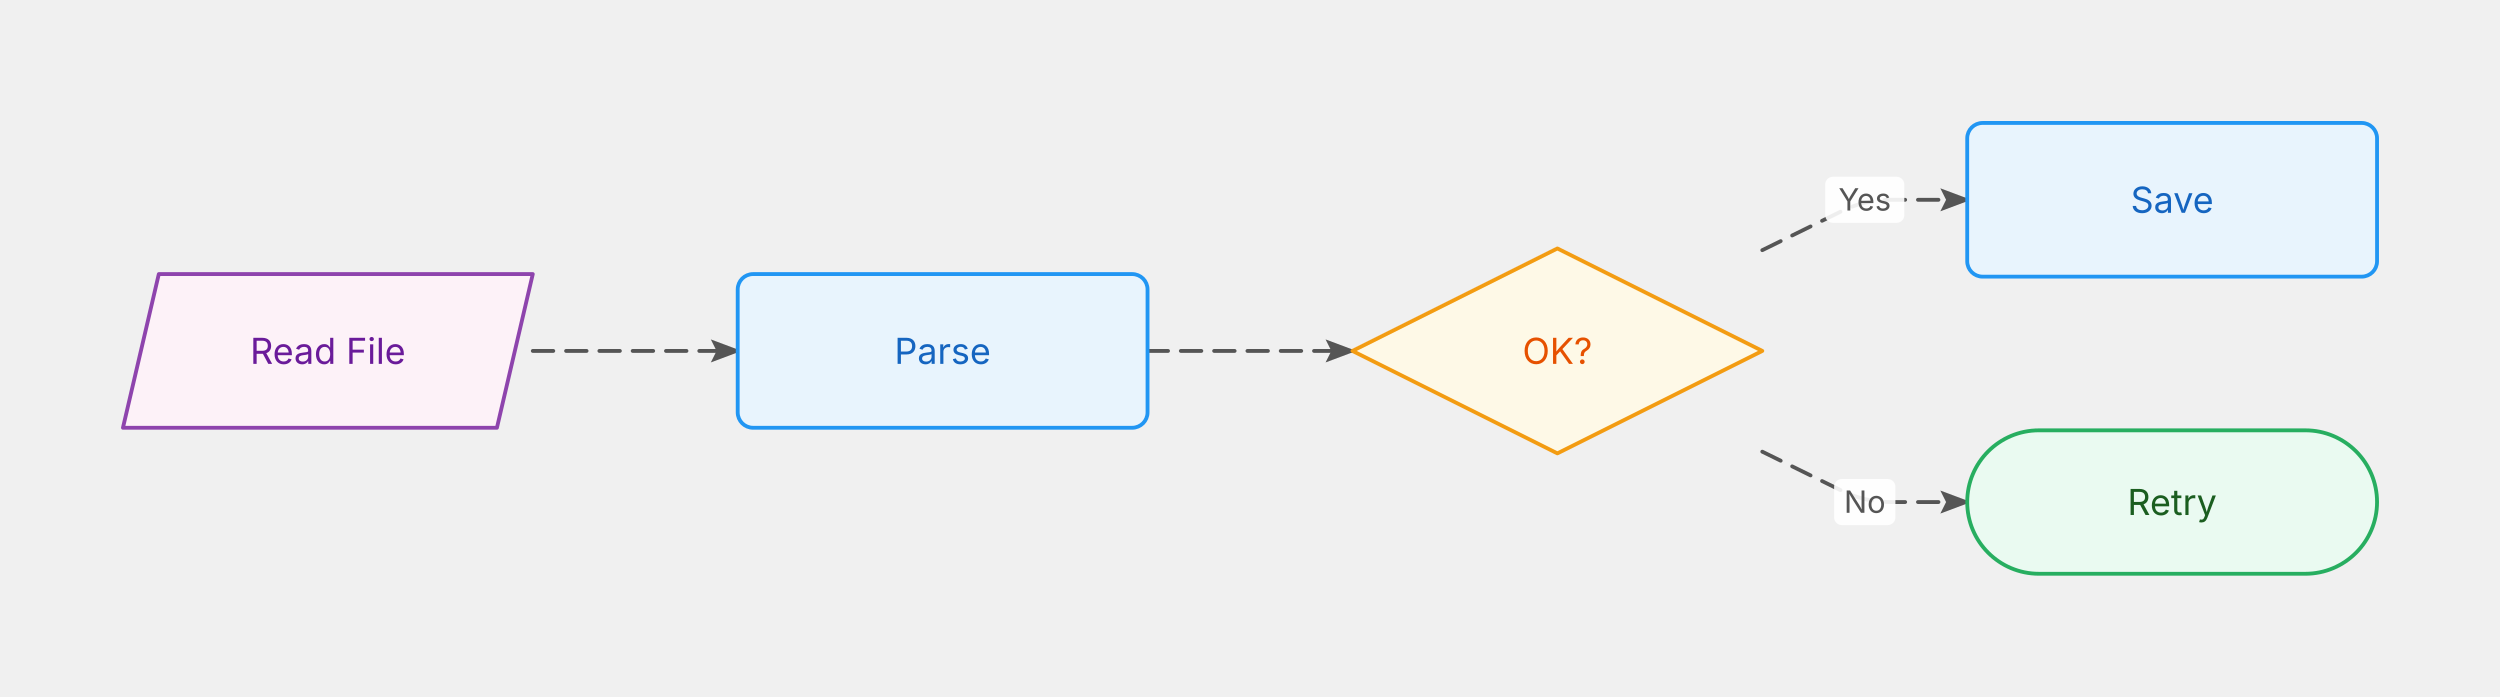
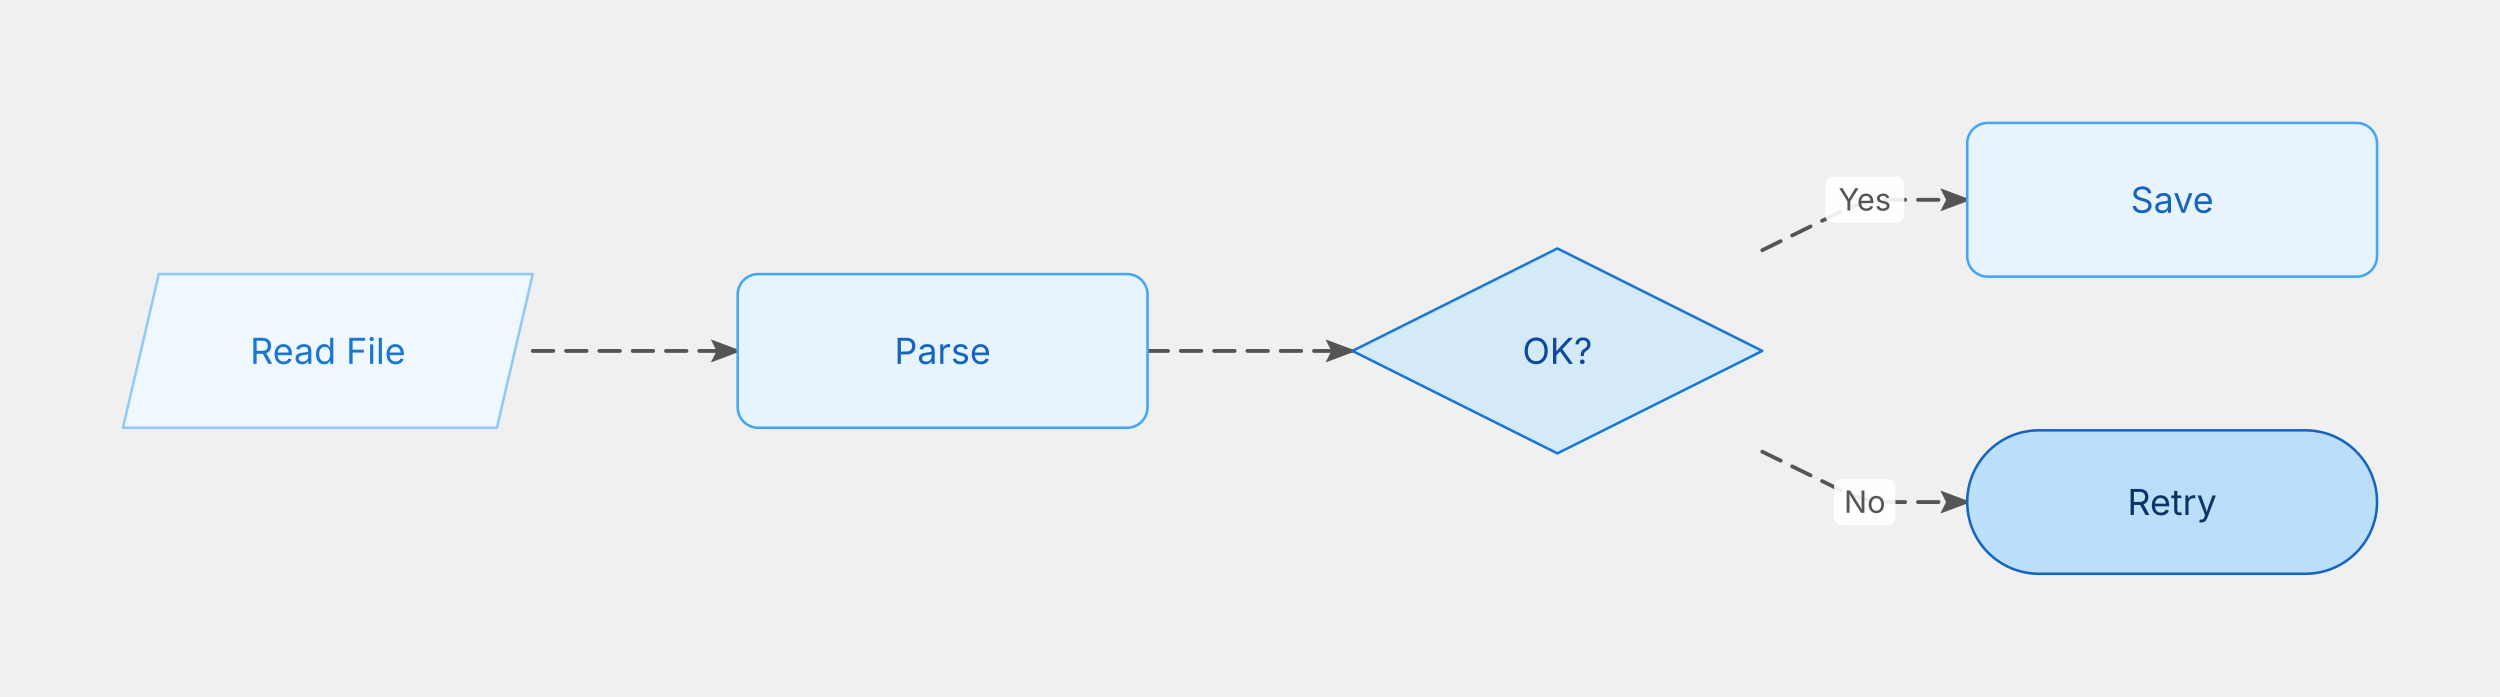
<svg xmlns="http://www.w3.org/2000/svg" width="976" height="272" viewBox="-28 -28 976 272">
  <defs>
    <marker id="fc-1-arrow" markerWidth="8" markerHeight="6" refX="7" refY="3" orient="auto" markerUnits="strokeWidth">
      <polygon points="0 0, 8 3, 0 6, 1.5 3" fill="#555555" />
    </marker>
    <style>
      @keyframes ai-fc-flow { to { stroke-dashoffset: -26; } }
      .ai-fc-edge { animation: ai-fc-flow 1.2s linear infinite; }
    </style>
  </defs>
  <g class="flowchart">
    <g class="edge" data-from="read" data-to="parse">
      <path d="M180,109 L210,109 Q220,109 230,109 L260,109" fill="none" stroke="#555555" stroke-width="1.5" stroke-linecap="round" stroke-linejoin="round" stroke-dasharray="8 5" class="ai-fc-edge" marker-end="url(#fc-1-arrow)" />
    </g>
    <g class="edge" data-from="parse" data-to="ok">
      <path d="M420,109 L450,109 Q460,109 470,109 L500,109" fill="none" stroke="#555555" stroke-width="1.5" stroke-linecap="round" stroke-linejoin="round" stroke-dasharray="8 5" class="ai-fc-edge" marker-end="url(#fc-1-arrow)" />
    </g>
    <g class="edge" data-from="ok" data-to="save">
      <path d="M660,69.667 L691.026,54.412 Q700,50 710,50 L740,50" fill="none" stroke="#555555" stroke-width="1.5" stroke-linecap="round" stroke-linejoin="round" stroke-dasharray="8 5" class="ai-fc-edge" marker-end="url(#fc-1-arrow)" />
      <rect x="684.56" y="41" width="30.88" height="18" fill="white" rx="3" opacity="0.9" />
      <text x="700" y="50" dy="0.35em" text-anchor="middle" font-family="Inter, system-ui, -apple-system, sans-serif" font-size="12" fill="#555555">Yes</text>
    </g>
    <g class="edge" data-from="ok" data-to="retry">
      <path d="M660,148.333 L691.026,163.588 Q700,168 710,168 L740,168" fill="none" stroke="#555555" stroke-width="1.5" stroke-linecap="round" stroke-linejoin="round" stroke-dasharray="8 5" class="ai-fc-edge" marker-end="url(#fc-1-arrow)" />
      <rect x="688.04" y="159" width="23.92" height="18" fill="white" rx="3" opacity="0.9" />
      <text x="700" y="168" dy="0.35em" text-anchor="middle" font-family="Inter, system-ui, -apple-system, sans-serif" font-size="12" fill="#555555">No</text>
    </g>
    <g class="node node-io" data-id="read">
-       <polygon points="34,79 180,79 166,139 20,139" fill="#fdf2f8" stroke="#8e44ad" stroke-width="1.5" stroke-linejoin="round" />
-       <text x="100" y="109" text-anchor="middle" dominant-baseline="middle" font-family="Inter, system-ui, -apple-system, sans-serif" font-size="14" fill="#6a1b9a">Read File</text>
+       <polygon points="34,79 180,79 166,139 20,139" fill="#f0f8ff" stroke="#90caf9" stroke-width="1" stroke-linejoin="round" />
+       <text x="100" y="109" text-anchor="middle" dominant-baseline="middle" font-family="Inter, system-ui, -apple-system, sans-serif" font-size="14" fill="#1976d2">Read File</text>
    </g>
    <g class="node node-process" data-id="parse">
-       <rect x="260" y="79" width="160" height="60" rx="6" ry="6" fill="#e8f4fd" stroke="#2196f3" stroke-width="1.5" />
+       <rect x="260" y="79" width="160" height="60" rx="8" ry="8" fill="#e8f4fd" stroke="#42a5f5" stroke-width="1" />
      <text x="340" y="109" text-anchor="middle" dominant-baseline="middle" font-family="Inter, system-ui, -apple-system, sans-serif" font-size="14" fill="#1565c0">Parse</text>
    </g>
    <g class="node node-decision" data-id="ok">
-       <polygon points="580,69 660,109 580,149 500,109" fill="#fef9e7" stroke="#f39c12" stroke-width="1.5" stroke-linejoin="round" />
-       <text x="580" y="109" text-anchor="middle" dominant-baseline="middle" font-family="Inter, system-ui, -apple-system, sans-serif" font-size="14" fill="#e65100">OK?</text>
+       <polygon points="580,69 660,109 580,149 500,109" fill="#d4eaf9" stroke="#1976d2" stroke-width="1" stroke-linejoin="round" />
+       <text x="580" y="109" text-anchor="middle" dominant-baseline="middle" font-family="Inter, system-ui, -apple-system, sans-serif" font-size="14" fill="#0d47a1">OK?</text>
    </g>
    <g class="node node-process" data-id="save">
-       <rect x="740" y="20" width="160" height="60" rx="6" ry="6" fill="#e8f4fd" stroke="#2196f3" stroke-width="1.5" />
+       <rect x="740" y="20" width="160" height="60" rx="8" ry="8" fill="#e8f4fd" stroke="#42a5f5" stroke-width="1" />
      <text x="820" y="50" text-anchor="middle" dominant-baseline="middle" font-family="Inter, system-ui, -apple-system, sans-serif" font-size="14" fill="#1565c0">Save</text>
    </g>
    <g class="node node-terminal" data-id="retry">
-       <rect x="740" y="140" width="160" height="56" rx="28" ry="28" fill="#eafaf1" stroke="#27ae60" stroke-width="1.5" />
-       <text x="820" y="168" text-anchor="middle" dominant-baseline="middle" font-family="Inter, system-ui, -apple-system, sans-serif" font-size="14" fill="#1b5e20">Retry</text>
+       <rect x="740" y="140" width="160" height="56" rx="28" ry="28" fill="#bbdefb" stroke="#1565c0" stroke-width="1" />
+       <text x="820" y="168" text-anchor="middle" dominant-baseline="middle" font-family="Inter, system-ui, -apple-system, sans-serif" font-size="14" fill="#0a3566">Retry</text>
    </g>
  </g>
</svg>
